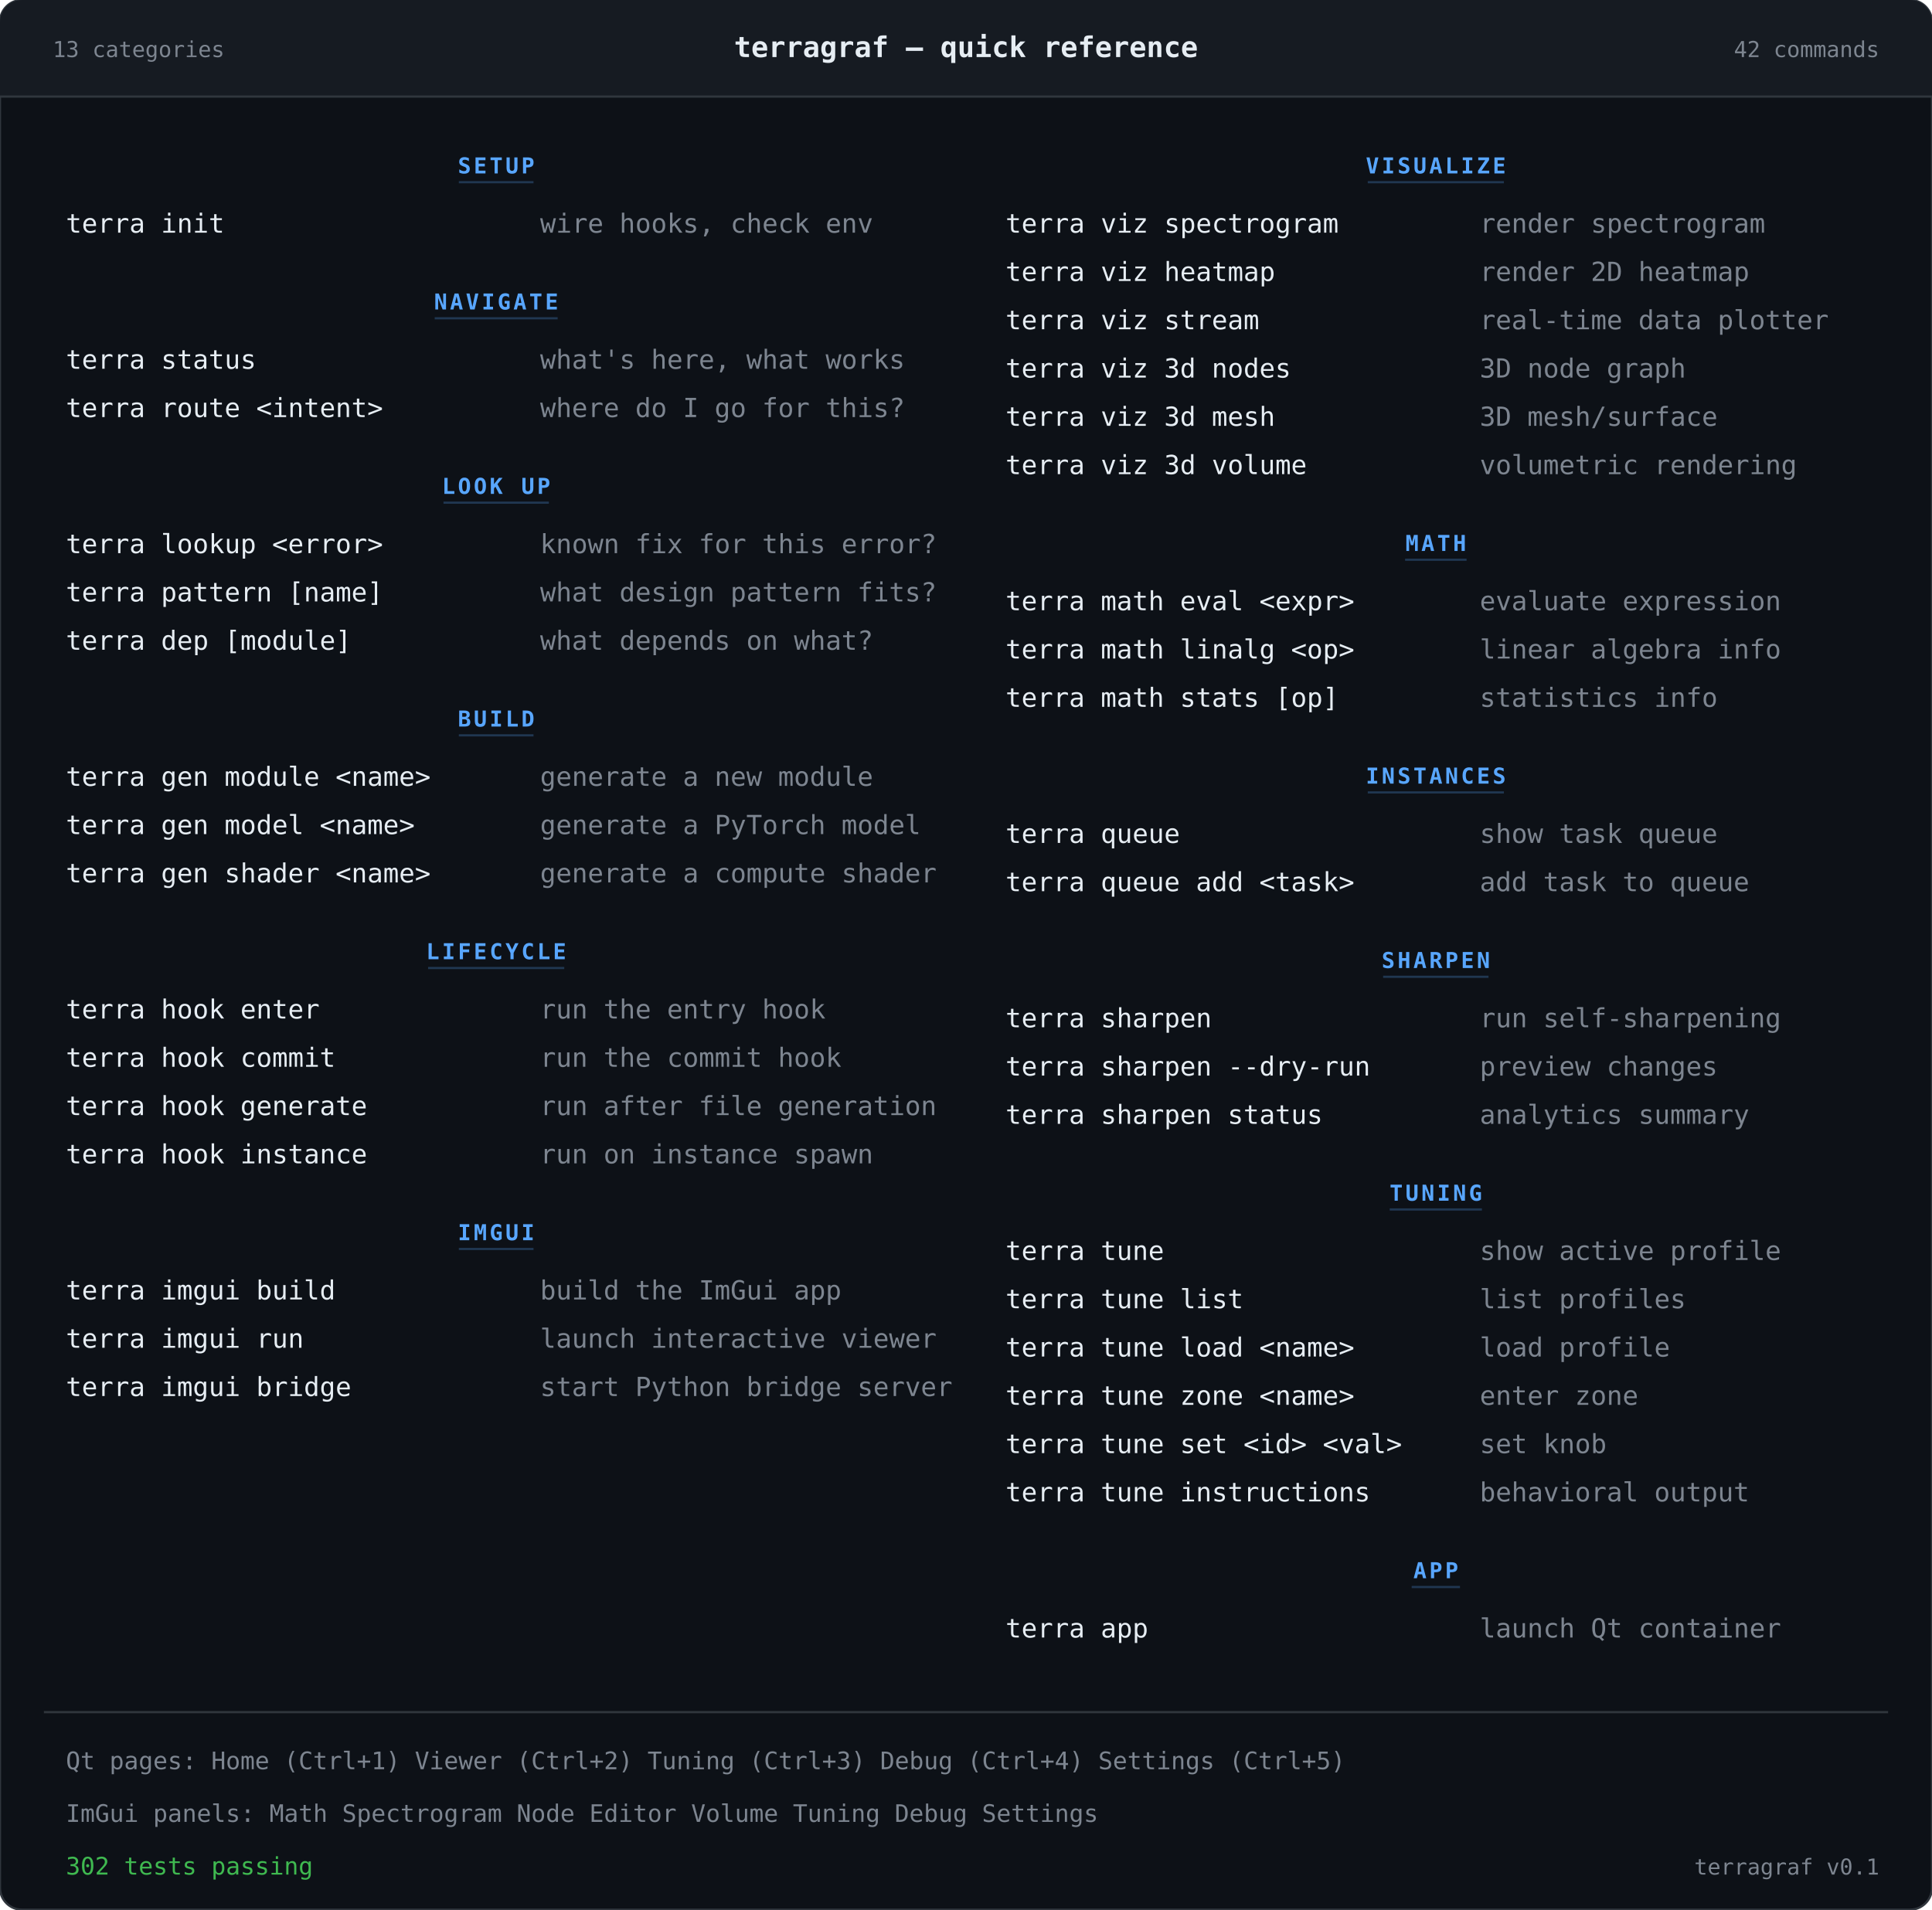
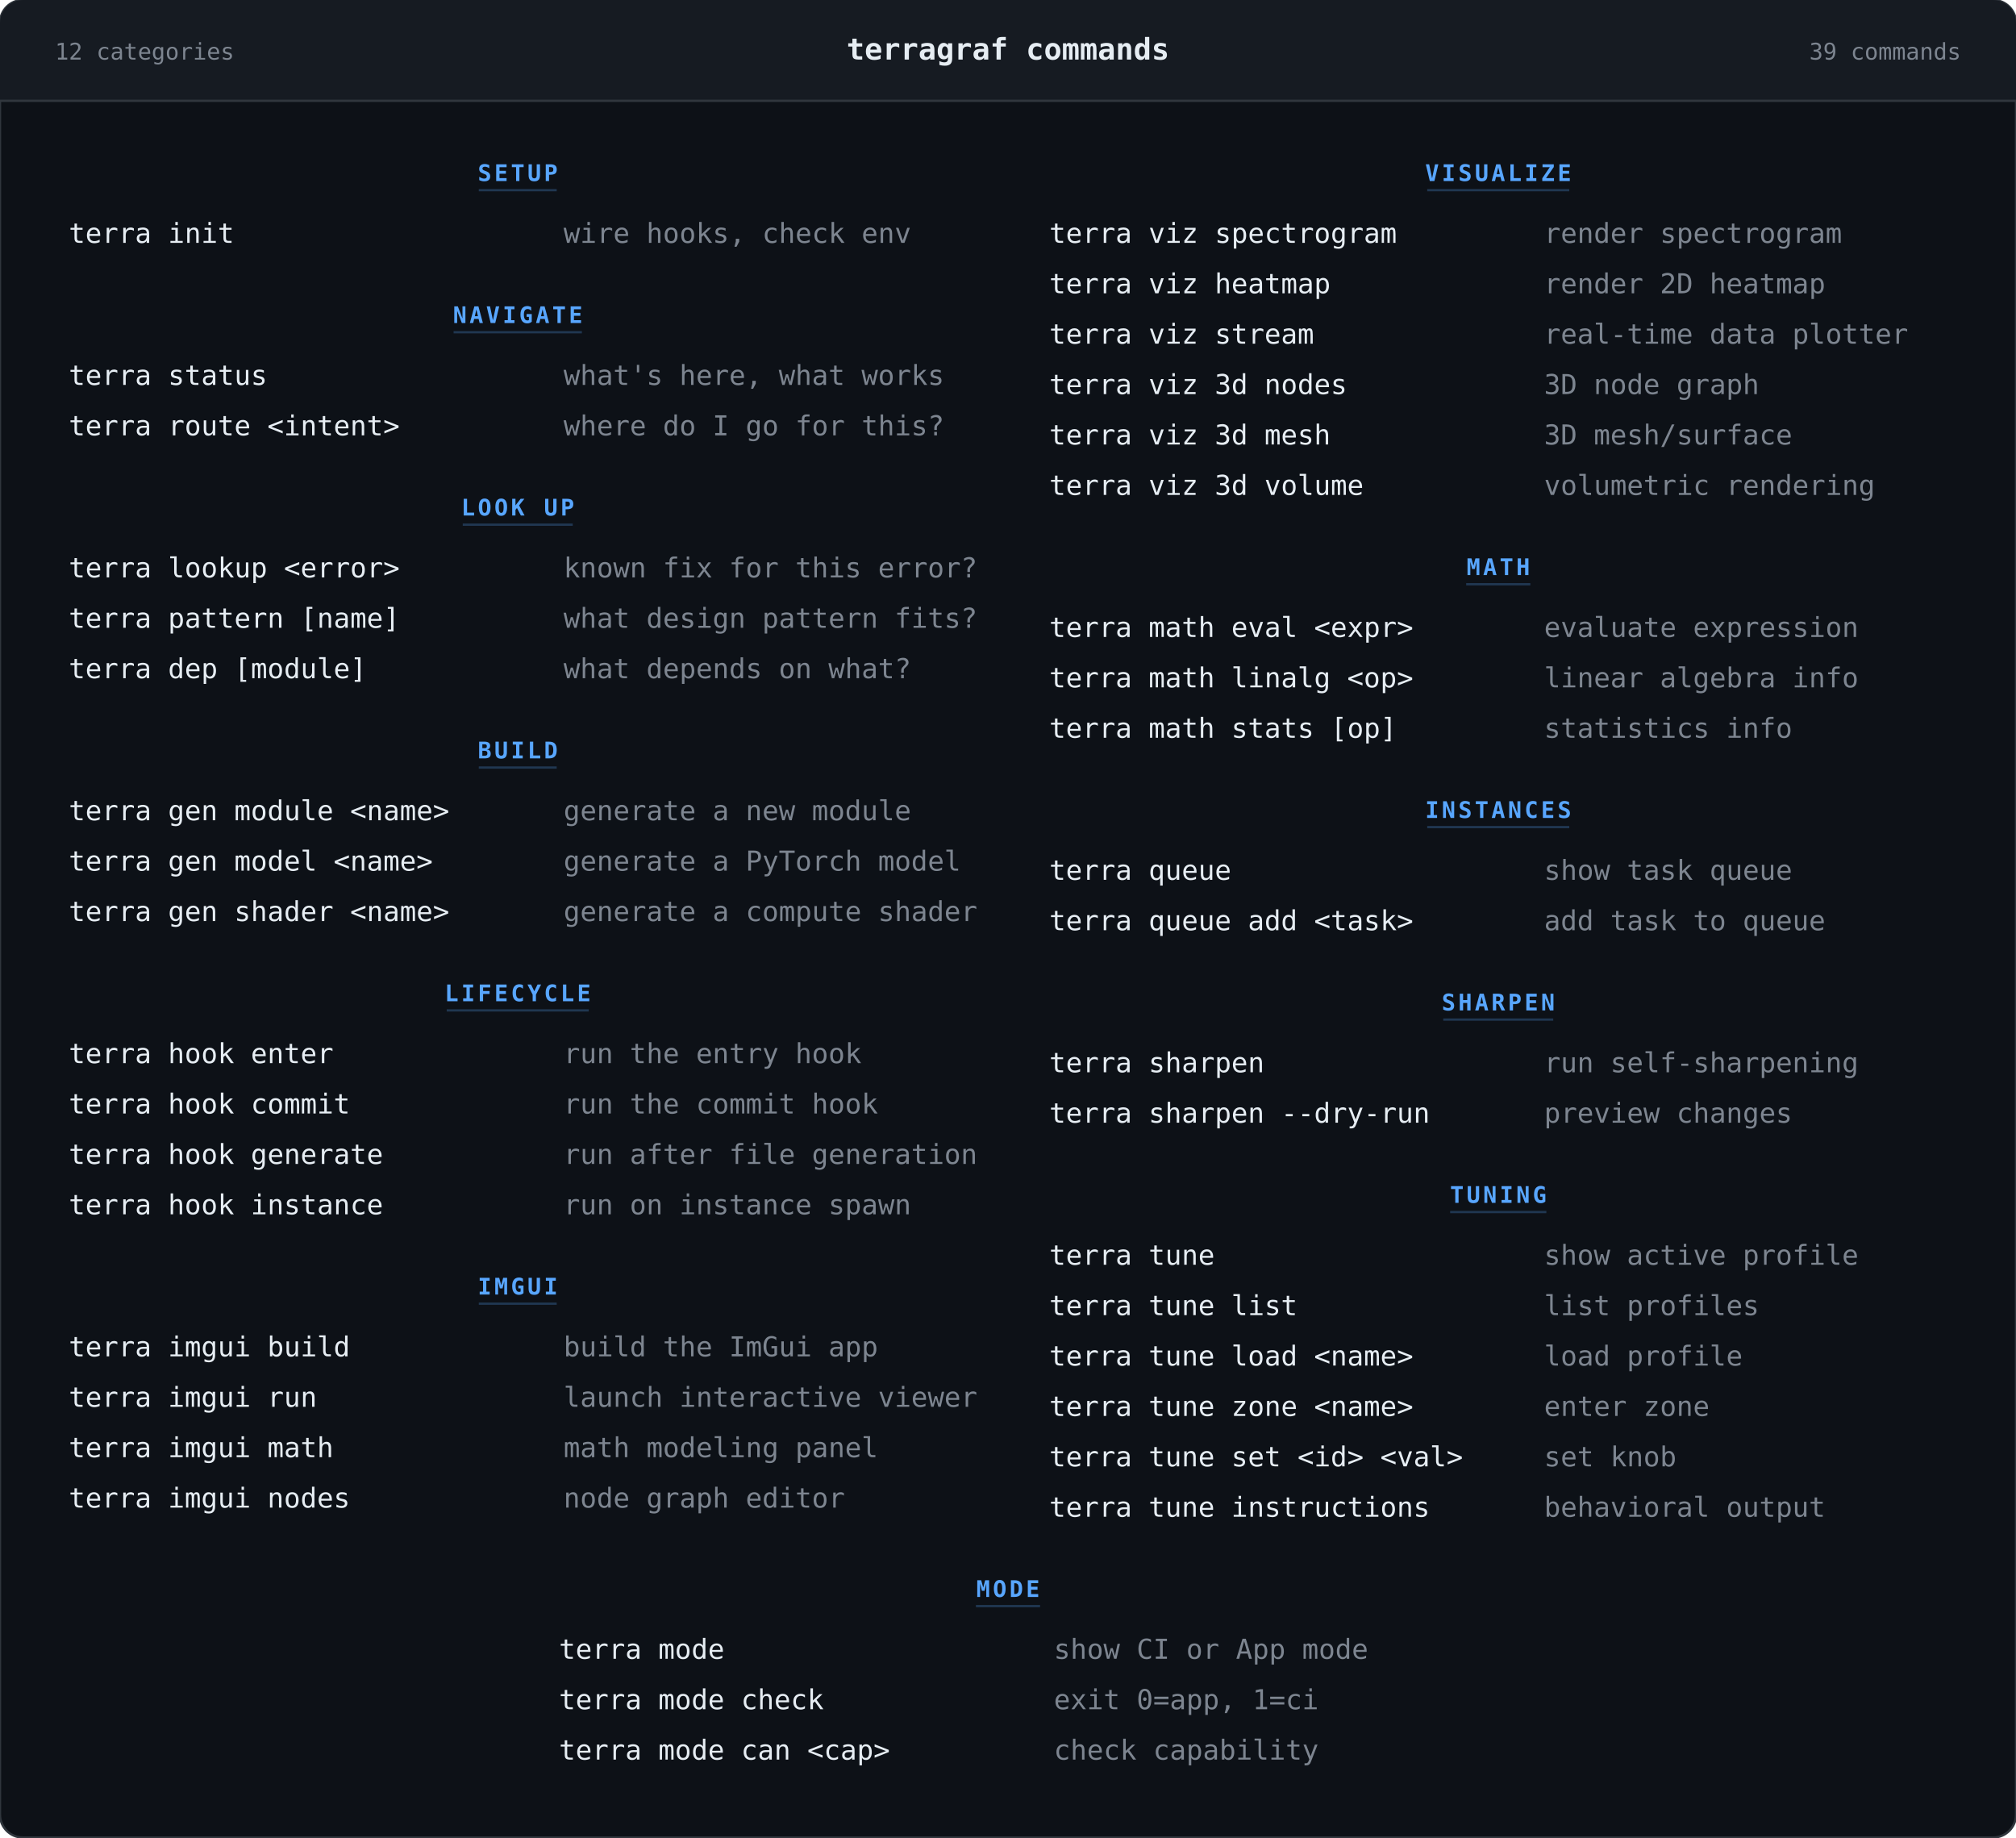
- <svg xmlns="http://www.w3.org/2000/svg" width="880" height="870" viewBox="0 0 880 870">
-   <rect width="880" height="870" rx="10" fill="#0d1117" stroke="#30363d" stroke-width="1" />
+ <svg xmlns="http://www.w3.org/2000/svg" width="880" height="802" viewBox="0 0 880 802">
+   <rect width="880" height="802" rx="10" fill="#0d1117" stroke="#30363d" stroke-width="1" />
  <rect width="880" height="44" rx="10" fill="#161b22" />
  <rect x="0" y="34" width="880" height="10" fill="#161b22" />
  <line x1="0" y1="44" x2="880" y2="44" stroke="#30363d" stroke-width="1" />
-   <text x="24" y="26" font-family="'SF Mono','Cascadia Code','Consolas',monospace" font-size="10" fill="#7d8590">13 categories</text>
-   <text x="440" y="26" text-anchor="middle" font-family="'SF Mono','Cascadia Code','Consolas',monospace" font-size="13" font-weight="bold" fill="#e6edf3">terragraf — quick reference</text>
-   <text x="856" y="26" text-anchor="end" font-family="'SF Mono','Cascadia Code','Consolas',monospace" font-size="10" fill="#7d8590">42 commands</text>
+   <text x="24" y="26" font-family="'SF Mono','Cascadia Code','Consolas',monospace" font-size="10" fill="#7d8590">12 categories</text>
+   <text x="440" y="26" text-anchor="middle" font-family="'SF Mono','Cascadia Code','Consolas',monospace" font-size="13" font-weight="bold" fill="#e6edf3">terragraf commands</text>
+   <text x="856" y="26" text-anchor="end" font-family="'SF Mono','Cascadia Code','Consolas',monospace" font-size="10" fill="#7d8590">39 commands</text>
  <text x="226" y="79" text-anchor="middle" font-family="'SF Mono','Cascadia Code','Consolas',monospace" font-size="10" font-weight="bold" fill="#58a6ff" letter-spacing="1.2">SETUP</text>
  <line x1="209" y1="83" x2="243" y2="83" stroke="#58a6ff" stroke-width="1" opacity="0.25" />
  <text x="30" y="106" font-family="'SF Mono','Cascadia Code','Consolas',monospace" font-size="12" fill="#e6edf3">terra init</text>
  <text x="246" y="106" font-family="'SF Mono','Cascadia Code','Consolas',monospace" font-size="12" fill="#7d8590">wire hooks, check env</text>
  <text x="226" y="141" text-anchor="middle" font-family="'SF Mono','Cascadia Code','Consolas',monospace" font-size="10" font-weight="bold" fill="#58a6ff" letter-spacing="1.2">NAVIGATE</text>
  <line x1="198" y1="145" x2="254" y2="145" stroke="#58a6ff" stroke-width="1" opacity="0.25" />
  <text x="30" y="168" font-family="'SF Mono','Cascadia Code','Consolas',monospace" font-size="12" fill="#e6edf3">terra status</text>
  <text x="246" y="168" font-family="'SF Mono','Cascadia Code','Consolas',monospace" font-size="12" fill="#7d8590">what's here, what works</text>
  <text x="30" y="190" font-family="'SF Mono','Cascadia Code','Consolas',monospace" font-size="12" fill="#e6edf3">terra route &lt;intent&gt;</text>
  <text x="246" y="190" font-family="'SF Mono','Cascadia Code','Consolas',monospace" font-size="12" fill="#7d8590">where do I go for this?</text>
  <text x="226" y="225" text-anchor="middle" font-family="'SF Mono','Cascadia Code','Consolas',monospace" font-size="10" font-weight="bold" fill="#58a6ff" letter-spacing="1.2">LOOK UP</text>
  <line x1="202" y1="229" x2="250" y2="229" stroke="#58a6ff" stroke-width="1" opacity="0.25" />
  <text x="30" y="252" font-family="'SF Mono','Cascadia Code','Consolas',monospace" font-size="12" fill="#e6edf3">terra lookup &lt;error&gt;</text>
  <text x="246" y="252" font-family="'SF Mono','Cascadia Code','Consolas',monospace" font-size="12" fill="#7d8590">known fix for this error?</text>
  <text x="30" y="274" font-family="'SF Mono','Cascadia Code','Consolas',monospace" font-size="12" fill="#e6edf3">terra pattern [name]</text>
  <text x="246" y="274" font-family="'SF Mono','Cascadia Code','Consolas',monospace" font-size="12" fill="#7d8590">what design pattern fits?</text>
  <text x="30" y="296" font-family="'SF Mono','Cascadia Code','Consolas',monospace" font-size="12" fill="#e6edf3">terra dep [module]</text>
  <text x="246" y="296" font-family="'SF Mono','Cascadia Code','Consolas',monospace" font-size="12" fill="#7d8590">what depends on what?</text>
  <text x="226" y="331" text-anchor="middle" font-family="'SF Mono','Cascadia Code','Consolas',monospace" font-size="10" font-weight="bold" fill="#58a6ff" letter-spacing="1.2">BUILD</text>
  <line x1="209" y1="335" x2="243" y2="335" stroke="#58a6ff" stroke-width="1" opacity="0.25" />
  <text x="30" y="358" font-family="'SF Mono','Cascadia Code','Consolas',monospace" font-size="12" fill="#e6edf3">terra gen module &lt;name&gt;</text>
  <text x="246" y="358" font-family="'SF Mono','Cascadia Code','Consolas',monospace" font-size="12" fill="#7d8590">generate a new module</text>
  <text x="30" y="380" font-family="'SF Mono','Cascadia Code','Consolas',monospace" font-size="12" fill="#e6edf3">terra gen model &lt;name&gt;</text>
  <text x="246" y="380" font-family="'SF Mono','Cascadia Code','Consolas',monospace" font-size="12" fill="#7d8590">generate a PyTorch model</text>
  <text x="30" y="402" font-family="'SF Mono','Cascadia Code','Consolas',monospace" font-size="12" fill="#e6edf3">terra gen shader &lt;name&gt;</text>
  <text x="246" y="402" font-family="'SF Mono','Cascadia Code','Consolas',monospace" font-size="12" fill="#7d8590">generate a compute shader</text>
  <text x="226" y="437" text-anchor="middle" font-family="'SF Mono','Cascadia Code','Consolas',monospace" font-size="10" font-weight="bold" fill="#58a6ff" letter-spacing="1.2">LIFECYCLE</text>
  <line x1="195" y1="441" x2="257" y2="441" stroke="#58a6ff" stroke-width="1" opacity="0.25" />
  <text x="30" y="464" font-family="'SF Mono','Cascadia Code','Consolas',monospace" font-size="12" fill="#e6edf3">terra hook enter</text>
  <text x="246" y="464" font-family="'SF Mono','Cascadia Code','Consolas',monospace" font-size="12" fill="#7d8590">run the entry hook</text>
  <text x="30" y="486" font-family="'SF Mono','Cascadia Code','Consolas',monospace" font-size="12" fill="#e6edf3">terra hook commit</text>
  <text x="246" y="486" font-family="'SF Mono','Cascadia Code','Consolas',monospace" font-size="12" fill="#7d8590">run the commit hook</text>
  <text x="30" y="508" font-family="'SF Mono','Cascadia Code','Consolas',monospace" font-size="12" fill="#e6edf3">terra hook generate</text>
  <text x="246" y="508" font-family="'SF Mono','Cascadia Code','Consolas',monospace" font-size="12" fill="#7d8590">run after file generation</text>
  <text x="30" y="530" font-family="'SF Mono','Cascadia Code','Consolas',monospace" font-size="12" fill="#e6edf3">terra hook instance</text>
  <text x="246" y="530" font-family="'SF Mono','Cascadia Code','Consolas',monospace" font-size="12" fill="#7d8590">run on instance spawn</text>
  <text x="226" y="565" text-anchor="middle" font-family="'SF Mono','Cascadia Code','Consolas',monospace" font-size="10" font-weight="bold" fill="#58a6ff" letter-spacing="1.2">IMGUI</text>
  <line x1="209" y1="569" x2="243" y2="569" stroke="#58a6ff" stroke-width="1" opacity="0.25" />
  <text x="30" y="592" font-family="'SF Mono','Cascadia Code','Consolas',monospace" font-size="12" fill="#e6edf3">terra imgui build</text>
  <text x="246" y="592" font-family="'SF Mono','Cascadia Code','Consolas',monospace" font-size="12" fill="#7d8590">build the ImGui app</text>
  <text x="30" y="614" font-family="'SF Mono','Cascadia Code','Consolas',monospace" font-size="12" fill="#e6edf3">terra imgui run</text>
  <text x="246" y="614" font-family="'SF Mono','Cascadia Code','Consolas',monospace" font-size="12" fill="#7d8590">launch interactive viewer</text>
-   <text x="30" y="636" font-family="'SF Mono','Cascadia Code','Consolas',monospace" font-size="12" fill="#e6edf3">terra imgui bridge</text>
-   <text x="246" y="636" font-family="'SF Mono','Cascadia Code','Consolas',monospace" font-size="12" fill="#7d8590">start Python bridge server</text>
+   <text x="30" y="636" font-family="'SF Mono','Cascadia Code','Consolas',monospace" font-size="12" fill="#e6edf3">terra imgui math</text>
+   <text x="246" y="636" font-family="'SF Mono','Cascadia Code','Consolas',monospace" font-size="12" fill="#7d8590">math modeling panel</text>
+   <text x="30" y="658" font-family="'SF Mono','Cascadia Code','Consolas',monospace" font-size="12" fill="#e6edf3">terra imgui nodes</text>
+   <text x="246" y="658" font-family="'SF Mono','Cascadia Code','Consolas',monospace" font-size="12" fill="#7d8590">node graph editor</text>
  <text x="654" y="79" text-anchor="middle" font-family="'SF Mono','Cascadia Code','Consolas',monospace" font-size="10" font-weight="bold" fill="#58a6ff" letter-spacing="1.2">VISUALIZE</text>
  <line x1="623" y1="83" x2="685" y2="83" stroke="#58a6ff" stroke-width="1" opacity="0.25" />
  <text x="458" y="106" font-family="'SF Mono','Cascadia Code','Consolas',monospace" font-size="12" fill="#e6edf3">terra viz spectrogram</text>
  <text x="674" y="106" font-family="'SF Mono','Cascadia Code','Consolas',monospace" font-size="12" fill="#7d8590">render spectrogram</text>
  <text x="458" y="128" font-family="'SF Mono','Cascadia Code','Consolas',monospace" font-size="12" fill="#e6edf3">terra viz heatmap</text>
  <text x="674" y="128" font-family="'SF Mono','Cascadia Code','Consolas',monospace" font-size="12" fill="#7d8590">render 2D heatmap</text>
  <text x="458" y="150" font-family="'SF Mono','Cascadia Code','Consolas',monospace" font-size="12" fill="#e6edf3">terra viz stream</text>
  <text x="674" y="150" font-family="'SF Mono','Cascadia Code','Consolas',monospace" font-size="12" fill="#7d8590">real-time data plotter</text>
  <text x="458" y="172" font-family="'SF Mono','Cascadia Code','Consolas',monospace" font-size="12" fill="#e6edf3">terra viz 3d nodes</text>
  <text x="674" y="172" font-family="'SF Mono','Cascadia Code','Consolas',monospace" font-size="12" fill="#7d8590">3D node graph</text>
  <text x="458" y="194" font-family="'SF Mono','Cascadia Code','Consolas',monospace" font-size="12" fill="#e6edf3">terra viz 3d mesh</text>
  <text x="674" y="194" font-family="'SF Mono','Cascadia Code','Consolas',monospace" font-size="12" fill="#7d8590">3D mesh/surface</text>
  <text x="458" y="216" font-family="'SF Mono','Cascadia Code','Consolas',monospace" font-size="12" fill="#e6edf3">terra viz 3d volume</text>
  <text x="674" y="216" font-family="'SF Mono','Cascadia Code','Consolas',monospace" font-size="12" fill="#7d8590">volumetric rendering</text>
  <text x="654" y="251" text-anchor="middle" font-family="'SF Mono','Cascadia Code','Consolas',monospace" font-size="10" font-weight="bold" fill="#58a6ff" letter-spacing="1.2">MATH</text>
  <line x1="640" y1="255" x2="668" y2="255" stroke="#58a6ff" stroke-width="1" opacity="0.25" />
  <text x="458" y="278" font-family="'SF Mono','Cascadia Code','Consolas',monospace" font-size="12" fill="#e6edf3">terra math eval &lt;expr&gt;</text>
  <text x="674" y="278" font-family="'SF Mono','Cascadia Code','Consolas',monospace" font-size="12" fill="#7d8590">evaluate expression</text>
  <text x="458" y="300" font-family="'SF Mono','Cascadia Code','Consolas',monospace" font-size="12" fill="#e6edf3">terra math linalg &lt;op&gt;</text>
  <text x="674" y="300" font-family="'SF Mono','Cascadia Code','Consolas',monospace" font-size="12" fill="#7d8590">linear algebra info</text>
  <text x="458" y="322" font-family="'SF Mono','Cascadia Code','Consolas',monospace" font-size="12" fill="#e6edf3">terra math stats [op]</text>
  <text x="674" y="322" font-family="'SF Mono','Cascadia Code','Consolas',monospace" font-size="12" fill="#7d8590">statistics info</text>
  <text x="654" y="357" text-anchor="middle" font-family="'SF Mono','Cascadia Code','Consolas',monospace" font-size="10" font-weight="bold" fill="#58a6ff" letter-spacing="1.2">INSTANCES</text>
  <line x1="623" y1="361" x2="685" y2="361" stroke="#58a6ff" stroke-width="1" opacity="0.25" />
  <text x="458" y="384" font-family="'SF Mono','Cascadia Code','Consolas',monospace" font-size="12" fill="#e6edf3">terra queue</text>
  <text x="674" y="384" font-family="'SF Mono','Cascadia Code','Consolas',monospace" font-size="12" fill="#7d8590">show task queue</text>
  <text x="458" y="406" font-family="'SF Mono','Cascadia Code','Consolas',monospace" font-size="12" fill="#e6edf3">terra queue add &lt;task&gt;</text>
  <text x="674" y="406" font-family="'SF Mono','Cascadia Code','Consolas',monospace" font-size="12" fill="#7d8590">add task to queue</text>
  <text x="654" y="441" text-anchor="middle" font-family="'SF Mono','Cascadia Code','Consolas',monospace" font-size="10" font-weight="bold" fill="#58a6ff" letter-spacing="1.2">SHARPEN</text>
  <line x1="630" y1="445" x2="678" y2="445" stroke="#58a6ff" stroke-width="1" opacity="0.25" />
  <text x="458" y="468" font-family="'SF Mono','Cascadia Code','Consolas',monospace" font-size="12" fill="#e6edf3">terra sharpen</text>
  <text x="674" y="468" font-family="'SF Mono','Cascadia Code','Consolas',monospace" font-size="12" fill="#7d8590">run self-sharpening</text>
  <text x="458" y="490" font-family="'SF Mono','Cascadia Code','Consolas',monospace" font-size="12" fill="#e6edf3">terra sharpen --dry-run</text>
  <text x="674" y="490" font-family="'SF Mono','Cascadia Code','Consolas',monospace" font-size="12" fill="#7d8590">preview changes</text>
-   <text x="458" y="512" font-family="'SF Mono','Cascadia Code','Consolas',monospace" font-size="12" fill="#e6edf3">terra sharpen status</text>
-   <text x="674" y="512" font-family="'SF Mono','Cascadia Code','Consolas',monospace" font-size="12" fill="#7d8590">analytics summary</text>
-   <text x="654" y="547" text-anchor="middle" font-family="'SF Mono','Cascadia Code','Consolas',monospace" font-size="10" font-weight="bold" fill="#58a6ff" letter-spacing="1.2">TUNING</text>
-   <line x1="633" y1="551" x2="675" y2="551" stroke="#58a6ff" stroke-width="1" opacity="0.25" />
-   <text x="458" y="574" font-family="'SF Mono','Cascadia Code','Consolas',monospace" font-size="12" fill="#e6edf3">terra tune</text>
-   <text x="674" y="574" font-family="'SF Mono','Cascadia Code','Consolas',monospace" font-size="12" fill="#7d8590">show active profile</text>
-   <text x="458" y="596" font-family="'SF Mono','Cascadia Code','Consolas',monospace" font-size="12" fill="#e6edf3">terra tune list</text>
-   <text x="674" y="596" font-family="'SF Mono','Cascadia Code','Consolas',monospace" font-size="12" fill="#7d8590">list profiles</text>
-   <text x="458" y="618" font-family="'SF Mono','Cascadia Code','Consolas',monospace" font-size="12" fill="#e6edf3">terra tune load &lt;name&gt;</text>
-   <text x="674" y="618" font-family="'SF Mono','Cascadia Code','Consolas',monospace" font-size="12" fill="#7d8590">load profile</text>
-   <text x="458" y="640" font-family="'SF Mono','Cascadia Code','Consolas',monospace" font-size="12" fill="#e6edf3">terra tune zone &lt;name&gt;</text>
-   <text x="674" y="640" font-family="'SF Mono','Cascadia Code','Consolas',monospace" font-size="12" fill="#7d8590">enter zone</text>
-   <text x="458" y="662" font-family="'SF Mono','Cascadia Code','Consolas',monospace" font-size="12" fill="#e6edf3">terra tune set &lt;id&gt; &lt;val&gt;</text>
-   <text x="674" y="662" font-family="'SF Mono','Cascadia Code','Consolas',monospace" font-size="12" fill="#7d8590">set knob</text>
-   <text x="458" y="684" font-family="'SF Mono','Cascadia Code','Consolas',monospace" font-size="12" fill="#e6edf3">terra tune instructions</text>
-   <text x="674" y="684" font-family="'SF Mono','Cascadia Code','Consolas',monospace" font-size="12" fill="#7d8590">behavioral output</text>
-   <text x="654" y="719" text-anchor="middle" font-family="'SF Mono','Cascadia Code','Consolas',monospace" font-size="10" font-weight="bold" fill="#58a6ff" letter-spacing="1.2">APP</text>
-   <line x1="643" y1="723" x2="665" y2="723" stroke="#58a6ff" stroke-width="1" opacity="0.25" />
-   <text x="458" y="746" font-family="'SF Mono','Cascadia Code','Consolas',monospace" font-size="12" fill="#e6edf3">terra app</text>
-   <text x="674" y="746" font-family="'SF Mono','Cascadia Code','Consolas',monospace" font-size="12" fill="#7d8590">launch Qt container</text>
-   <line x1="20" y1="780" x2="860" y2="780" stroke="#30363d" stroke-width="1" />
-   <text x="30" y="806" font-family="'SF Mono','Cascadia Code','Consolas',monospace" font-size="11" fill="#7d8590">Qt pages: Home (Ctrl+1)  Viewer (Ctrl+2)  Tuning (Ctrl+3)  Debug (Ctrl+4)  Settings (Ctrl+5)</text>
-   <text x="30" y="830" font-family="'SF Mono','Cascadia Code','Consolas',monospace" font-size="11" fill="#7d8590">ImGui panels: Math  Spectrogram  Node Editor  Volume  Tuning  Debug  Settings</text>
-   <text x="30" y="854" font-family="'SF Mono','Cascadia Code','Consolas',monospace" font-size="11" fill="#3fb950">302 tests passing</text>
-   <text x="856" y="854" text-anchor="end" font-family="'SF Mono','Cascadia Code','Consolas',monospace" font-size="10" fill="#7d8590">terragraf v0.1</text>
+   <text x="654" y="525" text-anchor="middle" font-family="'SF Mono','Cascadia Code','Consolas',monospace" font-size="10" font-weight="bold" fill="#58a6ff" letter-spacing="1.2">TUNING</text>
+   <line x1="633" y1="529" x2="675" y2="529" stroke="#58a6ff" stroke-width="1" opacity="0.25" />
+   <text x="458" y="552" font-family="'SF Mono','Cascadia Code','Consolas',monospace" font-size="12" fill="#e6edf3">terra tune</text>
+   <text x="674" y="552" font-family="'SF Mono','Cascadia Code','Consolas',monospace" font-size="12" fill="#7d8590">show active profile</text>
+   <text x="458" y="574" font-family="'SF Mono','Cascadia Code','Consolas',monospace" font-size="12" fill="#e6edf3">terra tune list</text>
+   <text x="674" y="574" font-family="'SF Mono','Cascadia Code','Consolas',monospace" font-size="12" fill="#7d8590">list profiles</text>
+   <text x="458" y="596" font-family="'SF Mono','Cascadia Code','Consolas',monospace" font-size="12" fill="#e6edf3">terra tune load &lt;name&gt;</text>
+   <text x="674" y="596" font-family="'SF Mono','Cascadia Code','Consolas',monospace" font-size="12" fill="#7d8590">load profile</text>
+   <text x="458" y="618" font-family="'SF Mono','Cascadia Code','Consolas',monospace" font-size="12" fill="#e6edf3">terra tune zone &lt;name&gt;</text>
+   <text x="674" y="618" font-family="'SF Mono','Cascadia Code','Consolas',monospace" font-size="12" fill="#7d8590">enter zone</text>
+   <text x="458" y="640" font-family="'SF Mono','Cascadia Code','Consolas',monospace" font-size="12" fill="#e6edf3">terra tune set &lt;id&gt; &lt;val&gt;</text>
+   <text x="674" y="640" font-family="'SF Mono','Cascadia Code','Consolas',monospace" font-size="12" fill="#7d8590">set knob</text>
+   <text x="458" y="662" font-family="'SF Mono','Cascadia Code','Consolas',monospace" font-size="12" fill="#e6edf3">terra tune instructions</text>
+   <text x="674" y="662" font-family="'SF Mono','Cascadia Code','Consolas',monospace" font-size="12" fill="#7d8590">behavioral output</text>
+   <text x="440" y="697" text-anchor="middle" font-family="'SF Mono','Cascadia Code','Consolas',monospace" font-size="10" font-weight="bold" fill="#58a6ff" letter-spacing="1.2">MODE</text>
+   <line x1="426" y1="701" x2="454" y2="701" stroke="#58a6ff" stroke-width="1" opacity="0.25" />
+   <text x="244" y="724" font-family="'SF Mono','Cascadia Code','Consolas',monospace" font-size="12" fill="#e6edf3">terra mode</text>
+   <text x="460" y="724" font-family="'SF Mono','Cascadia Code','Consolas',monospace" font-size="12" fill="#7d8590">show CI or App mode</text>
+   <text x="244" y="746" font-family="'SF Mono','Cascadia Code','Consolas',monospace" font-size="12" fill="#e6edf3">terra mode check</text>
+   <text x="460" y="746" font-family="'SF Mono','Cascadia Code','Consolas',monospace" font-size="12" fill="#7d8590">exit 0=app, 1=ci</text>
+   <text x="244" y="768" font-family="'SF Mono','Cascadia Code','Consolas',monospace" font-size="12" fill="#e6edf3">terra mode can &lt;cap&gt;</text>
+   <text x="460" y="768" font-family="'SF Mono','Cascadia Code','Consolas',monospace" font-size="12" fill="#7d8590">check capability</text>
</svg>
